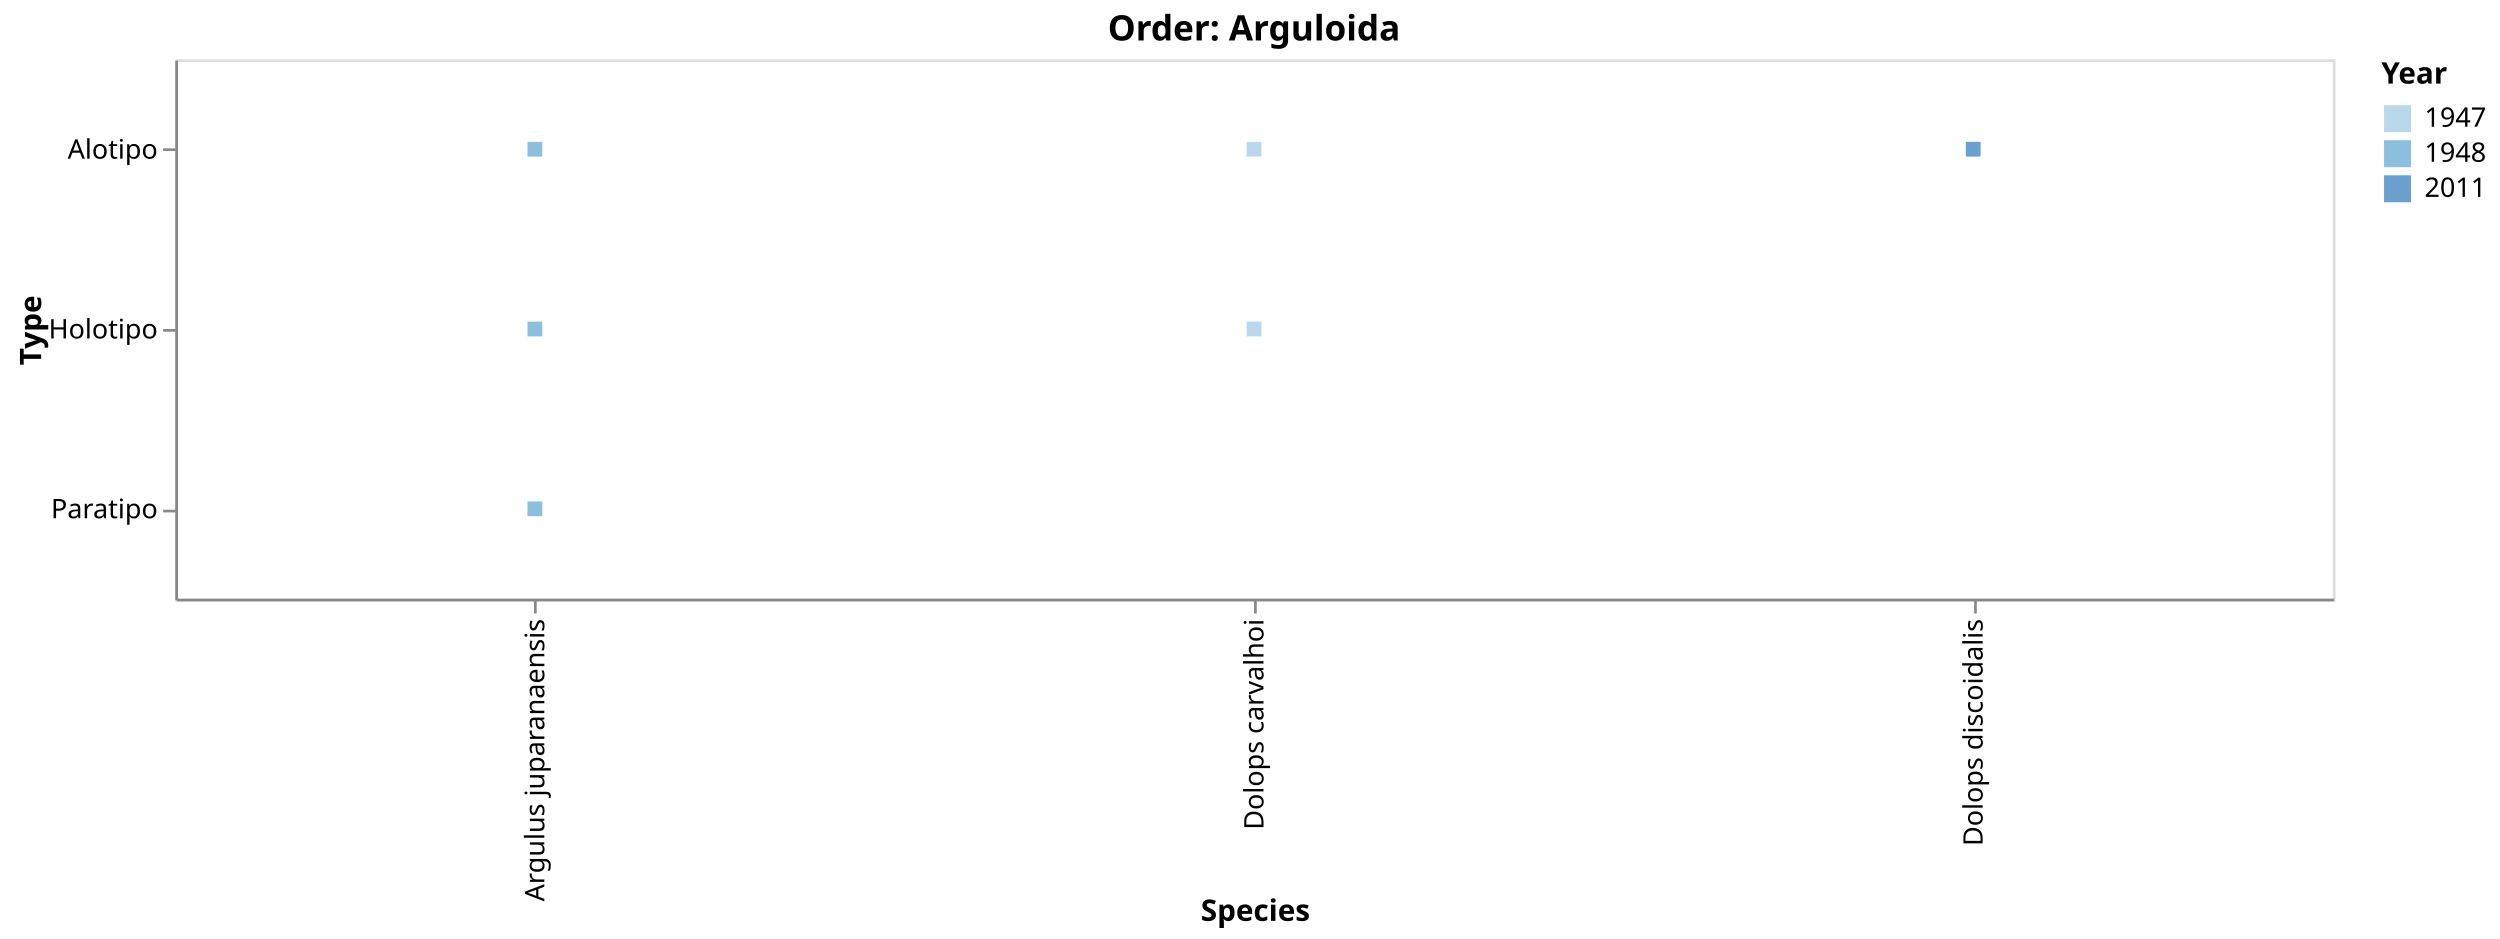
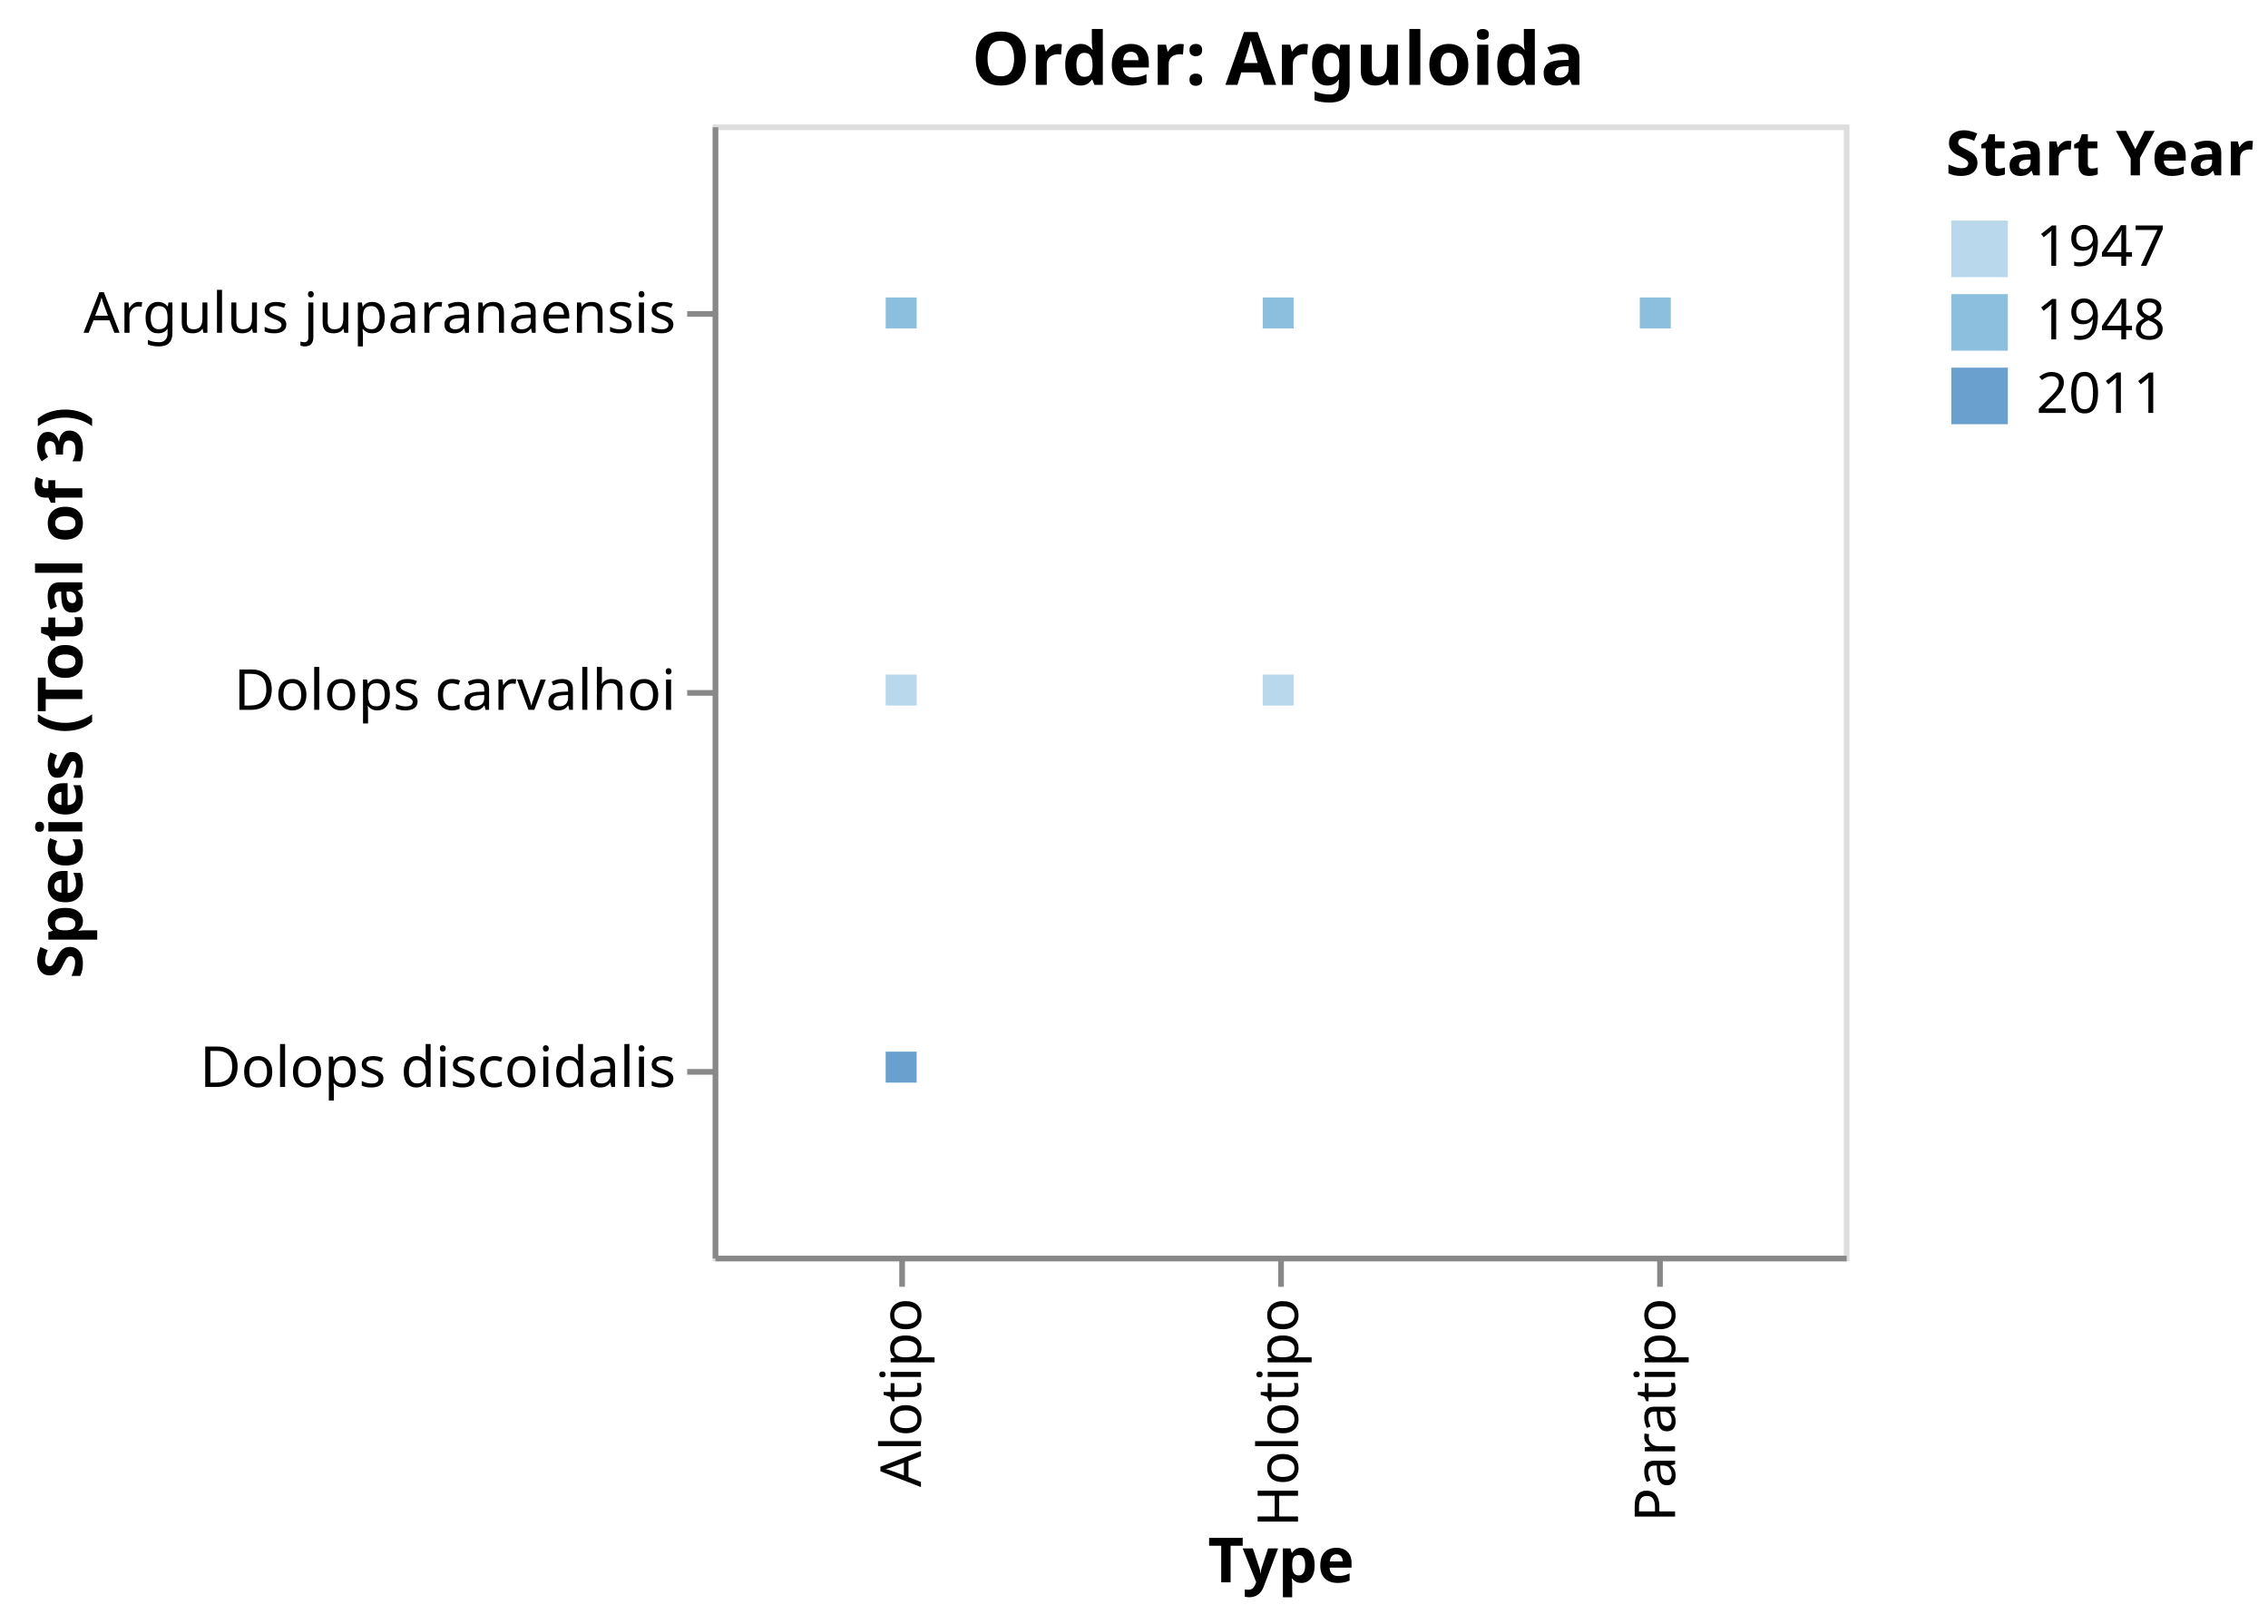
- <svg xmlns="http://www.w3.org/2000/svg" class="marks" width="927" height="348" viewBox="0 0 927 348" version="1.1">
-   <g transform="translate(65,22)">
+ <svg xmlns="http://www.w3.org/2000/svg" class="marks" width="401" height="287" viewBox="0 0 401 287" version="1.1">
+   <g transform="translate(126,22)">
    <g class="mark-group role-frame root">
      <g transform="translate(0,0)">
-         <path class="background" d="M0.5,0.5h800v200h-800Z" style="fill: none; stroke: #ddd;" />
+         <path class="background" d="M0.5,0.5h200v200h-200Z" style="fill: none; stroke: #ddd;" />
        <g>
          <g class="mark-symbol role-mark marks">
-             <path transform="translate(133.3333,100)" d="M-2.739,-2.739h5.477v5.477h-5.477Z" style="fill: rgb(91, 163, 207); stroke-width: 2; opacity: 0.7;" />
-             <path transform="translate(133.3333,33.33333)" d="M-2.739,-2.739h5.477v5.477h-5.477Z" style="fill: rgb(91, 163, 207); stroke-width: 2; opacity: 0.7;" />
-             <path transform="translate(133.3333,166.6667)" d="M-2.739,-2.739h5.477v5.477h-5.477Z" style="fill: rgb(91, 163, 207); stroke-width: 2; opacity: 0.7;" />
-             <path transform="translate(400,100)" d="M-2.739,-2.739h5.477v5.477h-5.477Z" style="fill: rgb(156, 200, 226); stroke-width: 2; opacity: 0.7;" />
-             <path transform="translate(400,33.33333)" d="M-2.739,-2.739h5.477v5.477h-5.477Z" style="fill: rgb(156, 200, 226); stroke-width: 2; opacity: 0.7;" />
-             <path transform="translate(666.6667,33.33333)" d="M-2.739,-2.739h5.477v5.477h-5.477Z" style="fill: rgb(41, 120, 184); stroke-width: 2; opacity: 0.7;" />
+             <path transform="translate(100,33.33333)" d="M-2.739,-2.739h5.477v5.477h-5.477Z" style="fill: rgb(91, 163, 207); stroke-width: 2; opacity: 0.7;" />
+             <path transform="translate(33.33333,33.33333)" d="M-2.739,-2.739h5.477v5.477h-5.477Z" style="fill: rgb(91, 163, 207); stroke-width: 2; opacity: 0.7;" />
+             <path transform="translate(166.6667,33.33333)" d="M-2.739,-2.739h5.477v5.477h-5.477Z" style="fill: rgb(91, 163, 207); stroke-width: 2; opacity: 0.7;" />
+             <path transform="translate(100,100)" d="M-2.739,-2.739h5.477v5.477h-5.477Z" style="fill: rgb(156, 200, 226); stroke-width: 2; opacity: 0.7;" />
+             <path transform="translate(33.33333,100)" d="M-2.739,-2.739h5.477v5.477h-5.477Z" style="fill: rgb(156, 200, 226); stroke-width: 2; opacity: 0.7;" />
+             <path transform="translate(33.33333,166.6667)" d="M-2.739,-2.739h5.477v5.477h-5.477Z" style="fill: rgb(41, 120, 184); stroke-width: 2; opacity: 0.7;" />
          </g>
          <g class="mark-group role-legend">
-             <g transform="translate(818,0)">
-               <path class="background" d="M0,0h39v53h-39Z" style="pointer-events: none; fill: none;" />
+             <g transform="translate(218,0)">
+               <path class="background" d="M0,0h52v53h-52Z" style="pointer-events: none; fill: none;" />
              <g>
                <g class="mark-group role-legend-entry">
                  <g transform="translate(0,16)">
                    <path class="background" d="M0,0h0v0h0Z" style="pointer-events: none; fill: none;" />
                    <g>
                      <g class="mark-group role-scope">
                        <g transform="translate(0,0)">
                          <path class="background" d="M0,0h38.246v11h-38.246Z" style="pointer-events: none; fill: none; opacity: 1;" />
                          <g>
                            <g class="mark-symbol role-legend-symbol" style="pointer-events: none;">
                              <path transform="translate(6,6)" d="M-5,-5h10v10h-10Z" style="fill: rgb(156, 200, 226); stroke-width: 1.5; opacity: 0.7;" />
                            </g>
                            <g class="mark-text role-legend-label" style="pointer-events: none;">
                              <text text-anchor="start" transform="translate(16,9)" style="font-family: sans-serif; font-size: 10px; fill: #000; opacity: 1;">1947</text>
                            </g>
                          </g>
                          <path class="foreground" d="" style="pointer-events: none; display: none; fill: none;" />
                        </g>
                        <g transform="translate(0,13)">
                          <path class="background" d="M0,0h38.246v11h-38.246Z" style="pointer-events: none; fill: none; opacity: 1;" />
                          <g>
                            <g class="mark-symbol role-legend-symbol" style="pointer-events: none;">
                              <path transform="translate(6,6)" d="M-5,-5h10v10h-10Z" style="fill: rgb(91, 163, 207); stroke-width: 1.5; opacity: 0.7;" />
                            </g>
                            <g class="mark-text role-legend-label" style="pointer-events: none;">
                              <text text-anchor="start" transform="translate(16,9)" style="font-family: sans-serif; font-size: 10px; fill: #000; opacity: 1;">1948</text>
                            </g>
                          </g>
                          <path class="foreground" d="" style="pointer-events: none; display: none; fill: none;" />
                        </g>
                        <g transform="translate(0,26)">
                          <path class="background" d="M0,0h38.246v11h-38.246Z" style="pointer-events: none; fill: none; opacity: 1;" />
                          <g>
                            <g class="mark-symbol role-legend-symbol" style="pointer-events: none;">
                              <path transform="translate(6,6)" d="M-5,-5h10v10h-10Z" style="fill: rgb(41, 120, 184); stroke-width: 1.5; opacity: 0.7;" />
                            </g>
                            <g class="mark-text role-legend-label" style="pointer-events: none;">
                              <text text-anchor="start" transform="translate(16,9)" style="font-family: sans-serif; font-size: 10px; fill: #000; opacity: 1;">2011</text>
                            </g>
                          </g>
                          <path class="foreground" d="" style="pointer-events: none; display: none; fill: none;" />
                        </g>
                      </g>
                    </g>
                    <path class="foreground" d="" style="pointer-events: none; display: none; fill: none;" />
                  </g>
                </g>
                <g class="mark-text role-legend-title" style="pointer-events: none;">
-                   <text text-anchor="start" transform="translate(0,9)" style="font-family: sans-serif; font-size: 11px; font-weight: bold; fill: #000; opacity: 1;">Year</text>
+                   <text text-anchor="start" transform="translate(0,9)" style="font-family: sans-serif; font-size: 11px; font-weight: bold; fill: #000; opacity: 1;">Start Year</text>
                </g>
              </g>
              <path class="foreground" d="" style="pointer-events: none; display: none; fill: none;" />
            </g>
          </g>
          <g class="mark-group role-title">
-             <g transform="translate(400,-17)">
+             <g transform="translate(100,-17)">
              <path class="background" d="M0,0h0v0h0Z" style="pointer-events: none; fill: none;" />
              <g>
                <g class="mark-text role-title-text" style="pointer-events: none;">
                  <text text-anchor="middle" transform="translate(0,10)" style="font-family: sans-serif; font-size: 13px; font-weight: bold; fill: #000; opacity: 1;">Order: Arguloida</text>
                </g>
              </g>
              <path class="foreground" d="" style="pointer-events: none; display: none; fill: none;" />
            </g>
          </g>
          <g class="mark-group role-axis">
            <g transform="translate(0.5,200.5)">
              <path class="background" d="M0,0h0v0h0Z" style="pointer-events: none; fill: none;" />
              <g>
                <g class="mark-rule role-axis-tick" style="pointer-events: none;">
-                   <line transform="translate(133,0)" x2="0" y2="5" style="fill: none; stroke: #888; stroke-width: 1; opacity: 1;" />
-                   <line transform="translate(400,0)" x2="0" y2="5" style="fill: none; stroke: #888; stroke-width: 1; opacity: 1;" />
-                   <line transform="translate(667,0)" x2="0" y2="5" style="fill: none; stroke: #888; stroke-width: 1; opacity: 1;" />
+                   <line transform="translate(33,0)" x2="0" y2="5" style="fill: none; stroke: #888; stroke-width: 1; opacity: 1;" />
+                   <line transform="translate(100,0)" x2="0" y2="5" style="fill: none; stroke: #888; stroke-width: 1; opacity: 1;" />
+                   <line transform="translate(167,0)" x2="0" y2="5" style="fill: none; stroke: #888; stroke-width: 1; opacity: 1;" />
                </g>
                <g class="mark-text role-axis-label" style="pointer-events: none;">
-                   <text text-anchor="end" transform="translate(133.3333,7) rotate(270) translate(0,3)" style="font-family: sans-serif; font-size: 10px; fill: #000; opacity: 1;">Argulus juparanaensis</text>
-                   <text text-anchor="end" transform="translate(400,7) rotate(270) translate(0,3)" style="font-family: sans-serif; font-size: 10px; fill: #000; opacity: 1;">Dolops carvalhoi</text>
-                   <text text-anchor="end" transform="translate(666.6667,7) rotate(270) translate(0,3)" style="font-family: sans-serif; font-size: 10px; fill: #000; opacity: 1;">Dolops discoidalis</text>
+                   <text text-anchor="end" transform="translate(33.33333,7) rotate(270) translate(0,3)" style="font-family: sans-serif; font-size: 10px; fill: #000; opacity: 1;">Alotipo</text>
+                   <text text-anchor="end" transform="translate(100,7) rotate(270) translate(0,3)" style="font-family: sans-serif; font-size: 10px; fill: #000; opacity: 1;">Holotipo</text>
+                   <text text-anchor="end" transform="translate(166.6667,7) rotate(270) translate(0,3)" style="font-family: sans-serif; font-size: 10px; fill: #000; opacity: 1;">Paratipo</text>
                </g>
                <g class="mark-rule role-axis-domain" style="pointer-events: none;">
-                   <line transform="translate(0,0)" x2="800" y2="0" style="fill: none; stroke: #888; stroke-width: 1; opacity: 1;" />
+                   <line transform="translate(0,0)" x2="200" y2="0" style="fill: none; stroke: #888; stroke-width: 1; opacity: 1;" />
                </g>
                <g class="mark-text role-axis-title" style="pointer-events: none;">
-                   <text text-anchor="middle" transform="translate(400,118.9502)" style="font-family: sans-serif; font-size: 11px; font-weight: bold; fill: #000; opacity: 1;">Species</text>
+                   <text text-anchor="middle" transform="translate(100,57.24609)" style="font-family: sans-serif; font-size: 11px; font-weight: bold; fill: #000; opacity: 1;">Type</text>
                </g>
              </g>
              <path class="foreground" d="" style="pointer-events: none; display: none; fill: none;" />
            </g>
          </g>
          <g class="mark-group role-axis">
            <g transform="translate(0.5,0.5)">
              <path class="background" d="M0,0h0v0h0Z" style="pointer-events: none; fill: none;" />
              <g>
                <g class="mark-rule role-axis-tick" style="pointer-events: none;">
                  <line transform="translate(0,33)" x2="-5" y2="0" style="fill: none; stroke: #888; stroke-width: 1; opacity: 1;" />
                  <line transform="translate(0,100)" x2="-5" y2="0" style="fill: none; stroke: #888; stroke-width: 1; opacity: 1;" />
                  <line transform="translate(0,167)" x2="-5" y2="0" style="fill: none; stroke: #888; stroke-width: 1; opacity: 1;" />
                </g>
                <g class="mark-text role-axis-label" style="pointer-events: none;">
-                   <text text-anchor="end" transform="translate(-7,36.33333)" style="font-family: sans-serif; font-size: 10px; fill: #000; opacity: 1;">Alotipo</text>
-                   <text text-anchor="end" transform="translate(-7,103)" style="font-family: sans-serif; font-size: 10px; fill: #000; opacity: 1;">Holotipo</text>
-                   <text text-anchor="end" transform="translate(-7,169.6667)" style="font-family: sans-serif; font-size: 10px; fill: #000; opacity: 1;">Paratipo</text>
+                   <text text-anchor="end" transform="translate(-7,36.33333)" style="font-family: sans-serif; font-size: 10px; fill: #000; opacity: 1;">Argulus juparanaensis</text>
+                   <text text-anchor="end" transform="translate(-7,103)" style="font-family: sans-serif; font-size: 10px; fill: #000; opacity: 1;">Dolops carvalhoi</text>
+                   <text text-anchor="end" transform="translate(-7,169.6667)" style="font-family: sans-serif; font-size: 10px; fill: #000; opacity: 1;">Dolops discoidalis</text>
                </g>
                <g class="mark-rule role-axis-domain" style="pointer-events: none;">
                  <line transform="translate(0,0)" x2="0" y2="200" style="fill: none; stroke: #888; stroke-width: 1; opacity: 1;" />
                </g>
                <g class="mark-text role-axis-title" style="pointer-events: none;">
-                   <text text-anchor="middle" transform="translate(-48.24609,100) rotate(-90) translate(0,-2)" style="font-family: sans-serif; font-size: 11px; font-weight: bold; fill: #000; opacity: 1;">Type</text>
+                   <text text-anchor="middle" transform="translate(-109.9502,100) rotate(-90) translate(0,-2)" style="font-family: sans-serif; font-size: 11px; font-weight: bold; fill: #000; opacity: 1;">Species (Total of 3)</text>
                </g>
              </g>
              <path class="foreground" d="" style="pointer-events: none; display: none; fill: none;" />
            </g>
          </g>
        </g>
        <path class="foreground" d="" style="display: none; fill: none;" />
      </g>
    </g>
  </g>
</svg>
